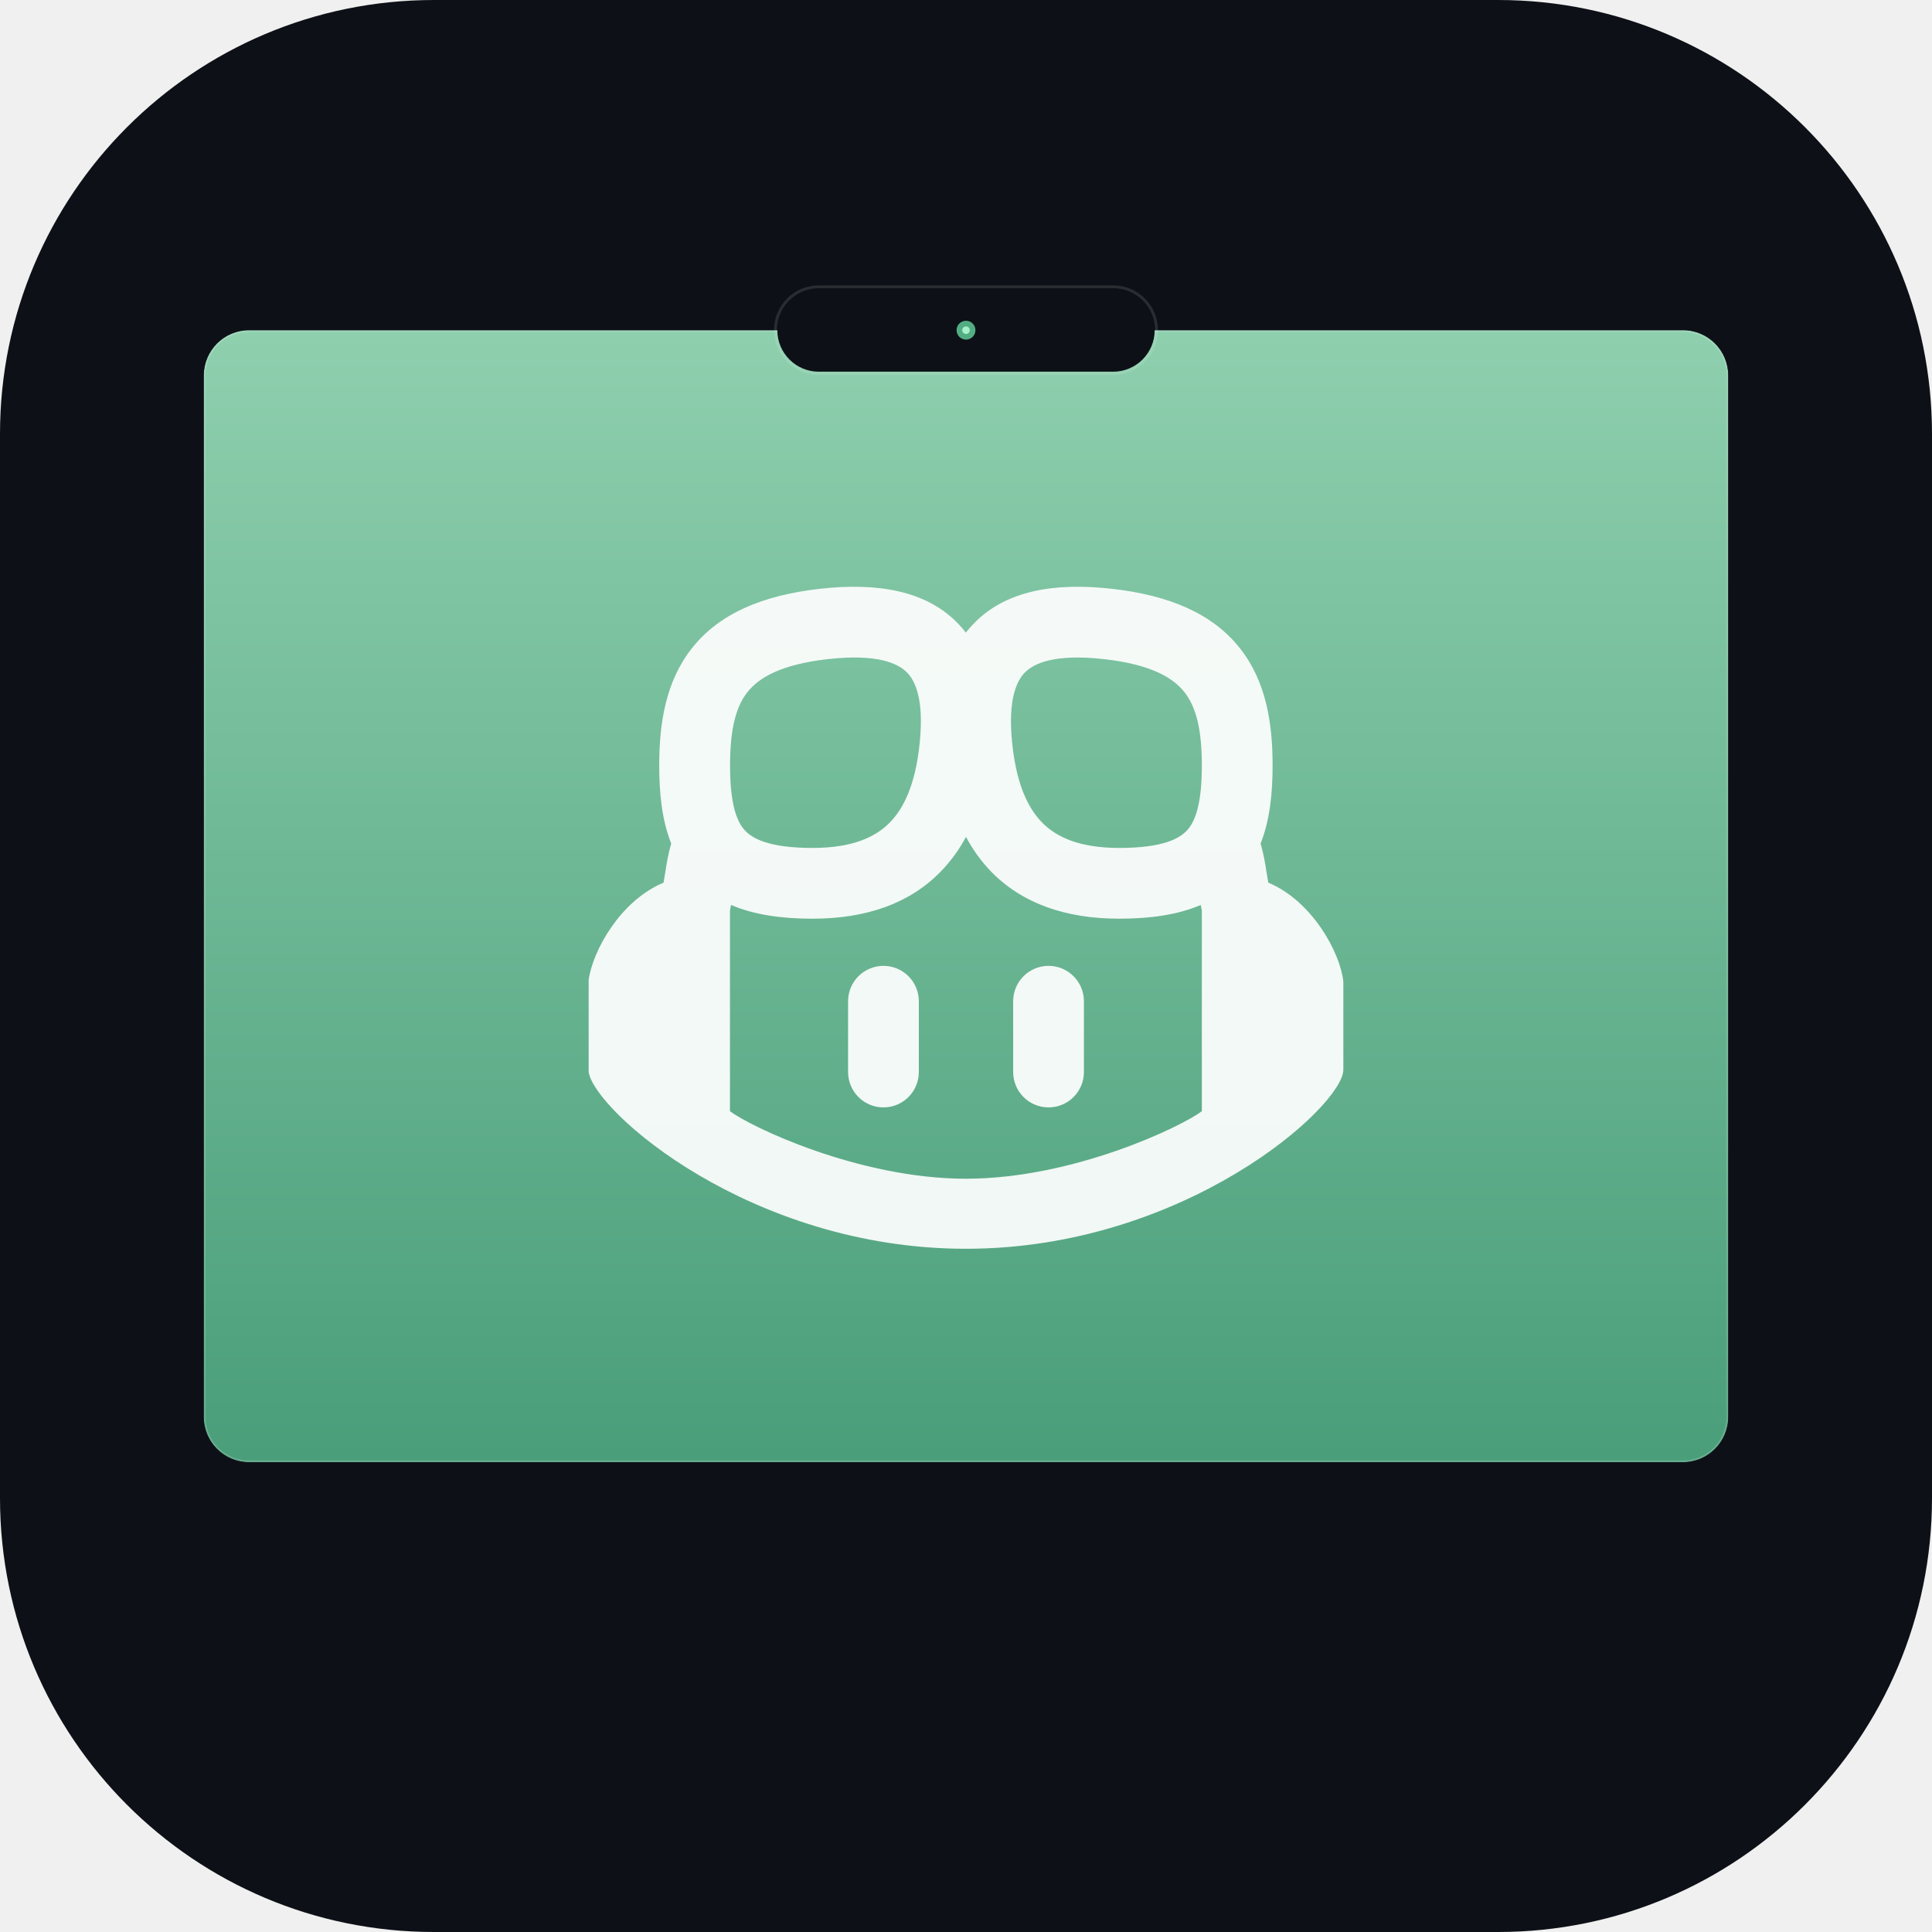
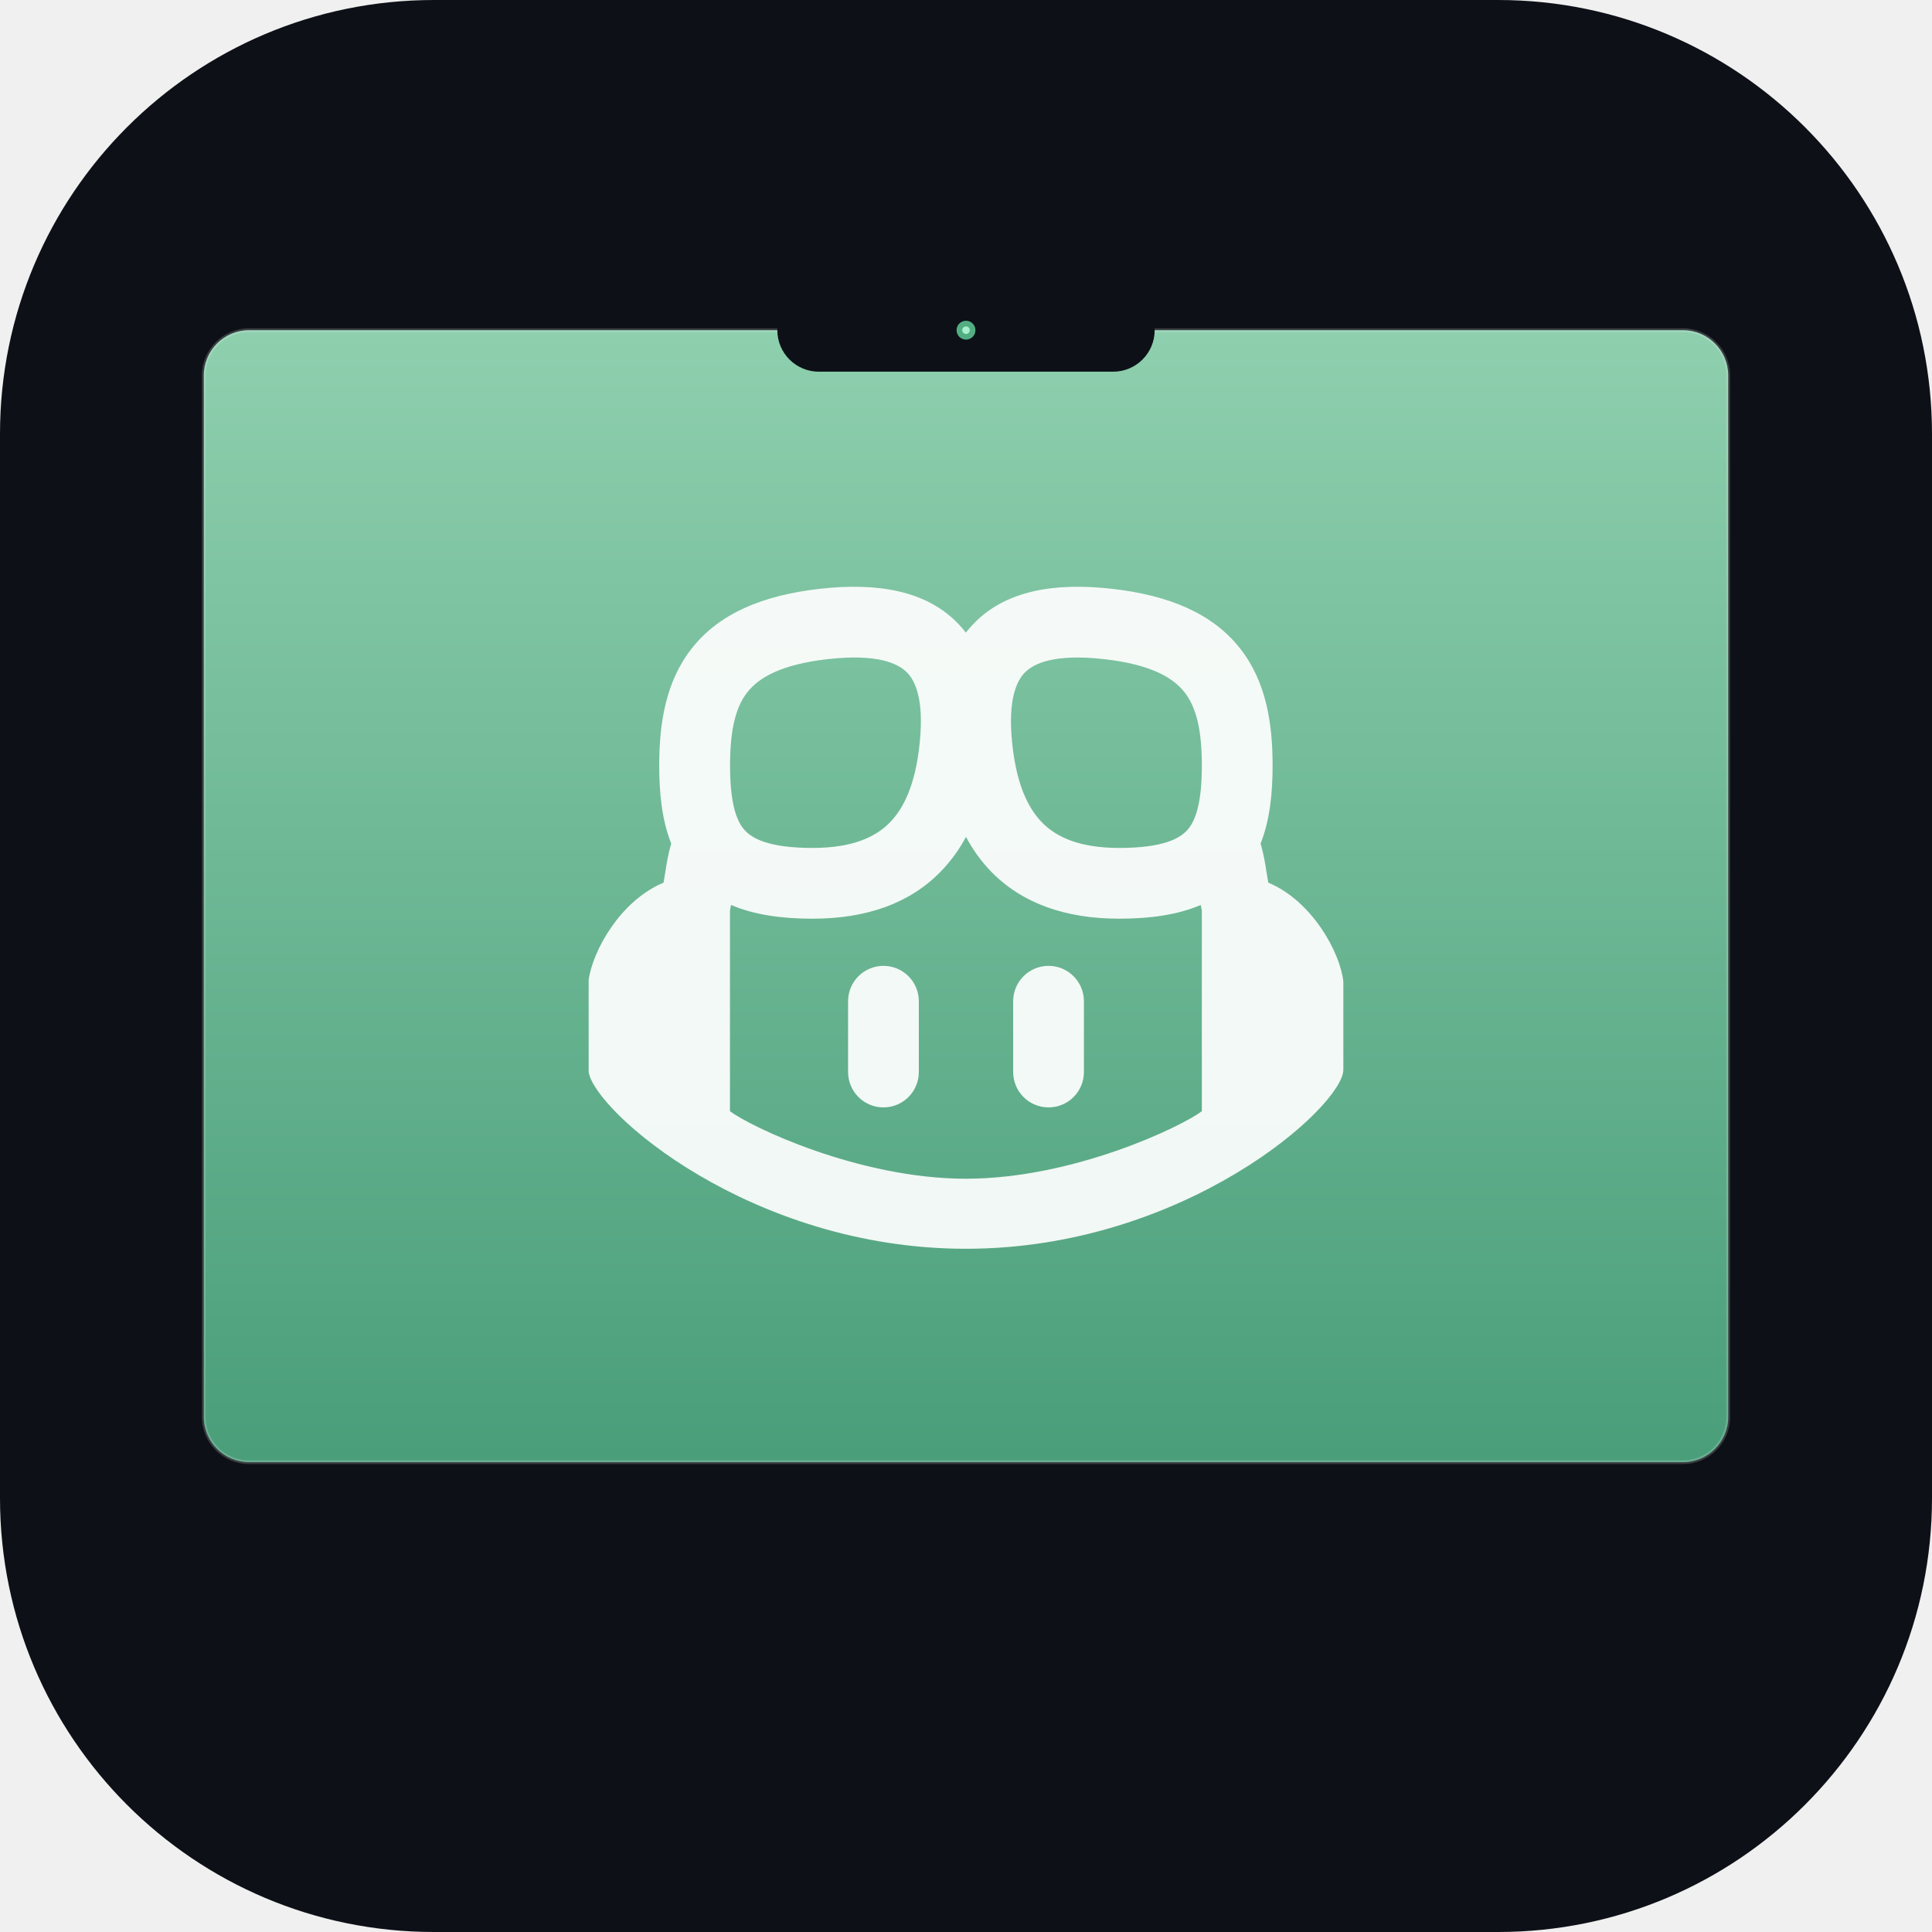
<svg xmlns="http://www.w3.org/2000/svg" width="1024" height="1024" viewBox="0 0 1024 1024">
  <defs>
    <linearGradient id="screenbg" x1="0" y1="0" x2="0" y2="1">
      <stop offset="0%" stop-color="#8ECFAE" />
      <stop offset="100%" stop-color="#4A9E7A" />
    </linearGradient>
-     <mask id="screenmask">
-       <rect x="108" y="175" width="808" height="600" rx="24" fill="white" />
-       <rect x="412" y="153" width="200" height="44" rx="22" fill="black" />
-     </mask>
  </defs>
  <rect width="1024" height="1024" rx="230" ry="230" fill="#0D1117" />
-   <rect x="108" y="175" width="808" height="600" rx="24" fill="url(#screenbg)" mask="url(#screenmask)" />
-   <rect x="108" y="175" width="808" height="600" rx="24" fill="none" stroke="rgba(255,255,255,0.15)" stroke-width="2" mask="url(#screenmask)" />
-   <rect x="411" y="152" width="202" height="46" rx="23" fill="none" stroke="rgba(255,255,255,0.12)" stroke-width="1.5" />
+   <rect x="108" y="175" width="808" height="600" rx="24" fill="url(#screenbg)" />
+   <rect x="108" y="175" width="808" height="600" rx="24" fill="none" stroke="rgba(255,255,255,0.18)" stroke-width="2" />
+   <rect x="412" y="153" width="200" height="44" rx="22" fill="#0D1117" />
  <circle cx="512" cy="175" r="5" fill="#5EC995" opacity="0.85" />
  <circle cx="512" cy="175" r="2" fill="#A8F0CC" />
  <g transform="translate(312.0,286.0) scale(25.000)" fill="white" opacity="0.92">
    <path d="M7.998 15.035c-4.562 0-7.873-2.914-7.998-3.749V9.338c.085-.628.677-1.686 1.588-2.065.013-.07.024-.143.036-.218.029-.183.06-.384.126-.612-.201-.508-.254-1.084-.254-1.656 0-.87.128-1.769.693-2.484.579-.733 1.494-1.124 2.724-1.261 1.206-.134 2.262.034 2.944.765.05.053.096.108.139.165.044-.057.094-.112.143-.165.682-.731 1.738-.899 2.944-.765 1.23.137 2.145.528 2.724 1.261.566.715.693 1.614.693 2.484 0 .572-.053 1.148-.254 1.656.066.228.098.429.126.612.012.076.024.148.037.218.924.385 1.522 1.471 1.591 2.095v1.872c0 .766-3.351 3.795-8.002 3.795Zm0-1.485c2.28 0 4.584-1.11 5.002-1.433V7.862l-.023-.116c-.49.21-1.075.291-1.727.291-1.146 0-2.059-.327-2.71-.991A3.222 3.222 0 0 1 8 6.303a3.24 3.24 0 0 1-.544.743c-.65.664-1.563.991-2.71.991-.652 0-1.236-.081-1.727-.291l-.023.116v4.255c.419.323 2.722 1.433 5.002 1.433ZM6.762 2.83c-.193-.206-.637-.413-1.682-.297-1.019.113-1.479.404-1.713.7-.247.312-.369.789-.369 1.554 0 .793.129 1.171.308 1.371.162.181.519.379 1.442.379.853 0 1.339-.235 1.638-.54.315-.322.527-.827.617-1.553.117-.935-.037-1.395-.241-1.614Zm4.155-.297c-1.044-.116-1.488.091-1.681.297-.204.219-.359.679-.242 1.614.091.726.303 1.231.618 1.553.299.305.784.54 1.638.54.922 0 1.28-.198 1.442-.379.179-.2.308-.578.308-1.371 0-.765-.123-1.242-.37-1.554-.233-.296-.693-.587-1.713-.7Z" />
    <path d="M6.25 9.037a.75.75 0 0 1 .75.75v1.501a.75.75 0 0 1-1.5 0V9.787a.75.75 0 0 1 .75-.75Zm4.25.75v1.501a.75.75 0 0 1-1.5 0V9.787a.75.75 0 0 1 1.5 0Z" />
  </g>
</svg>
